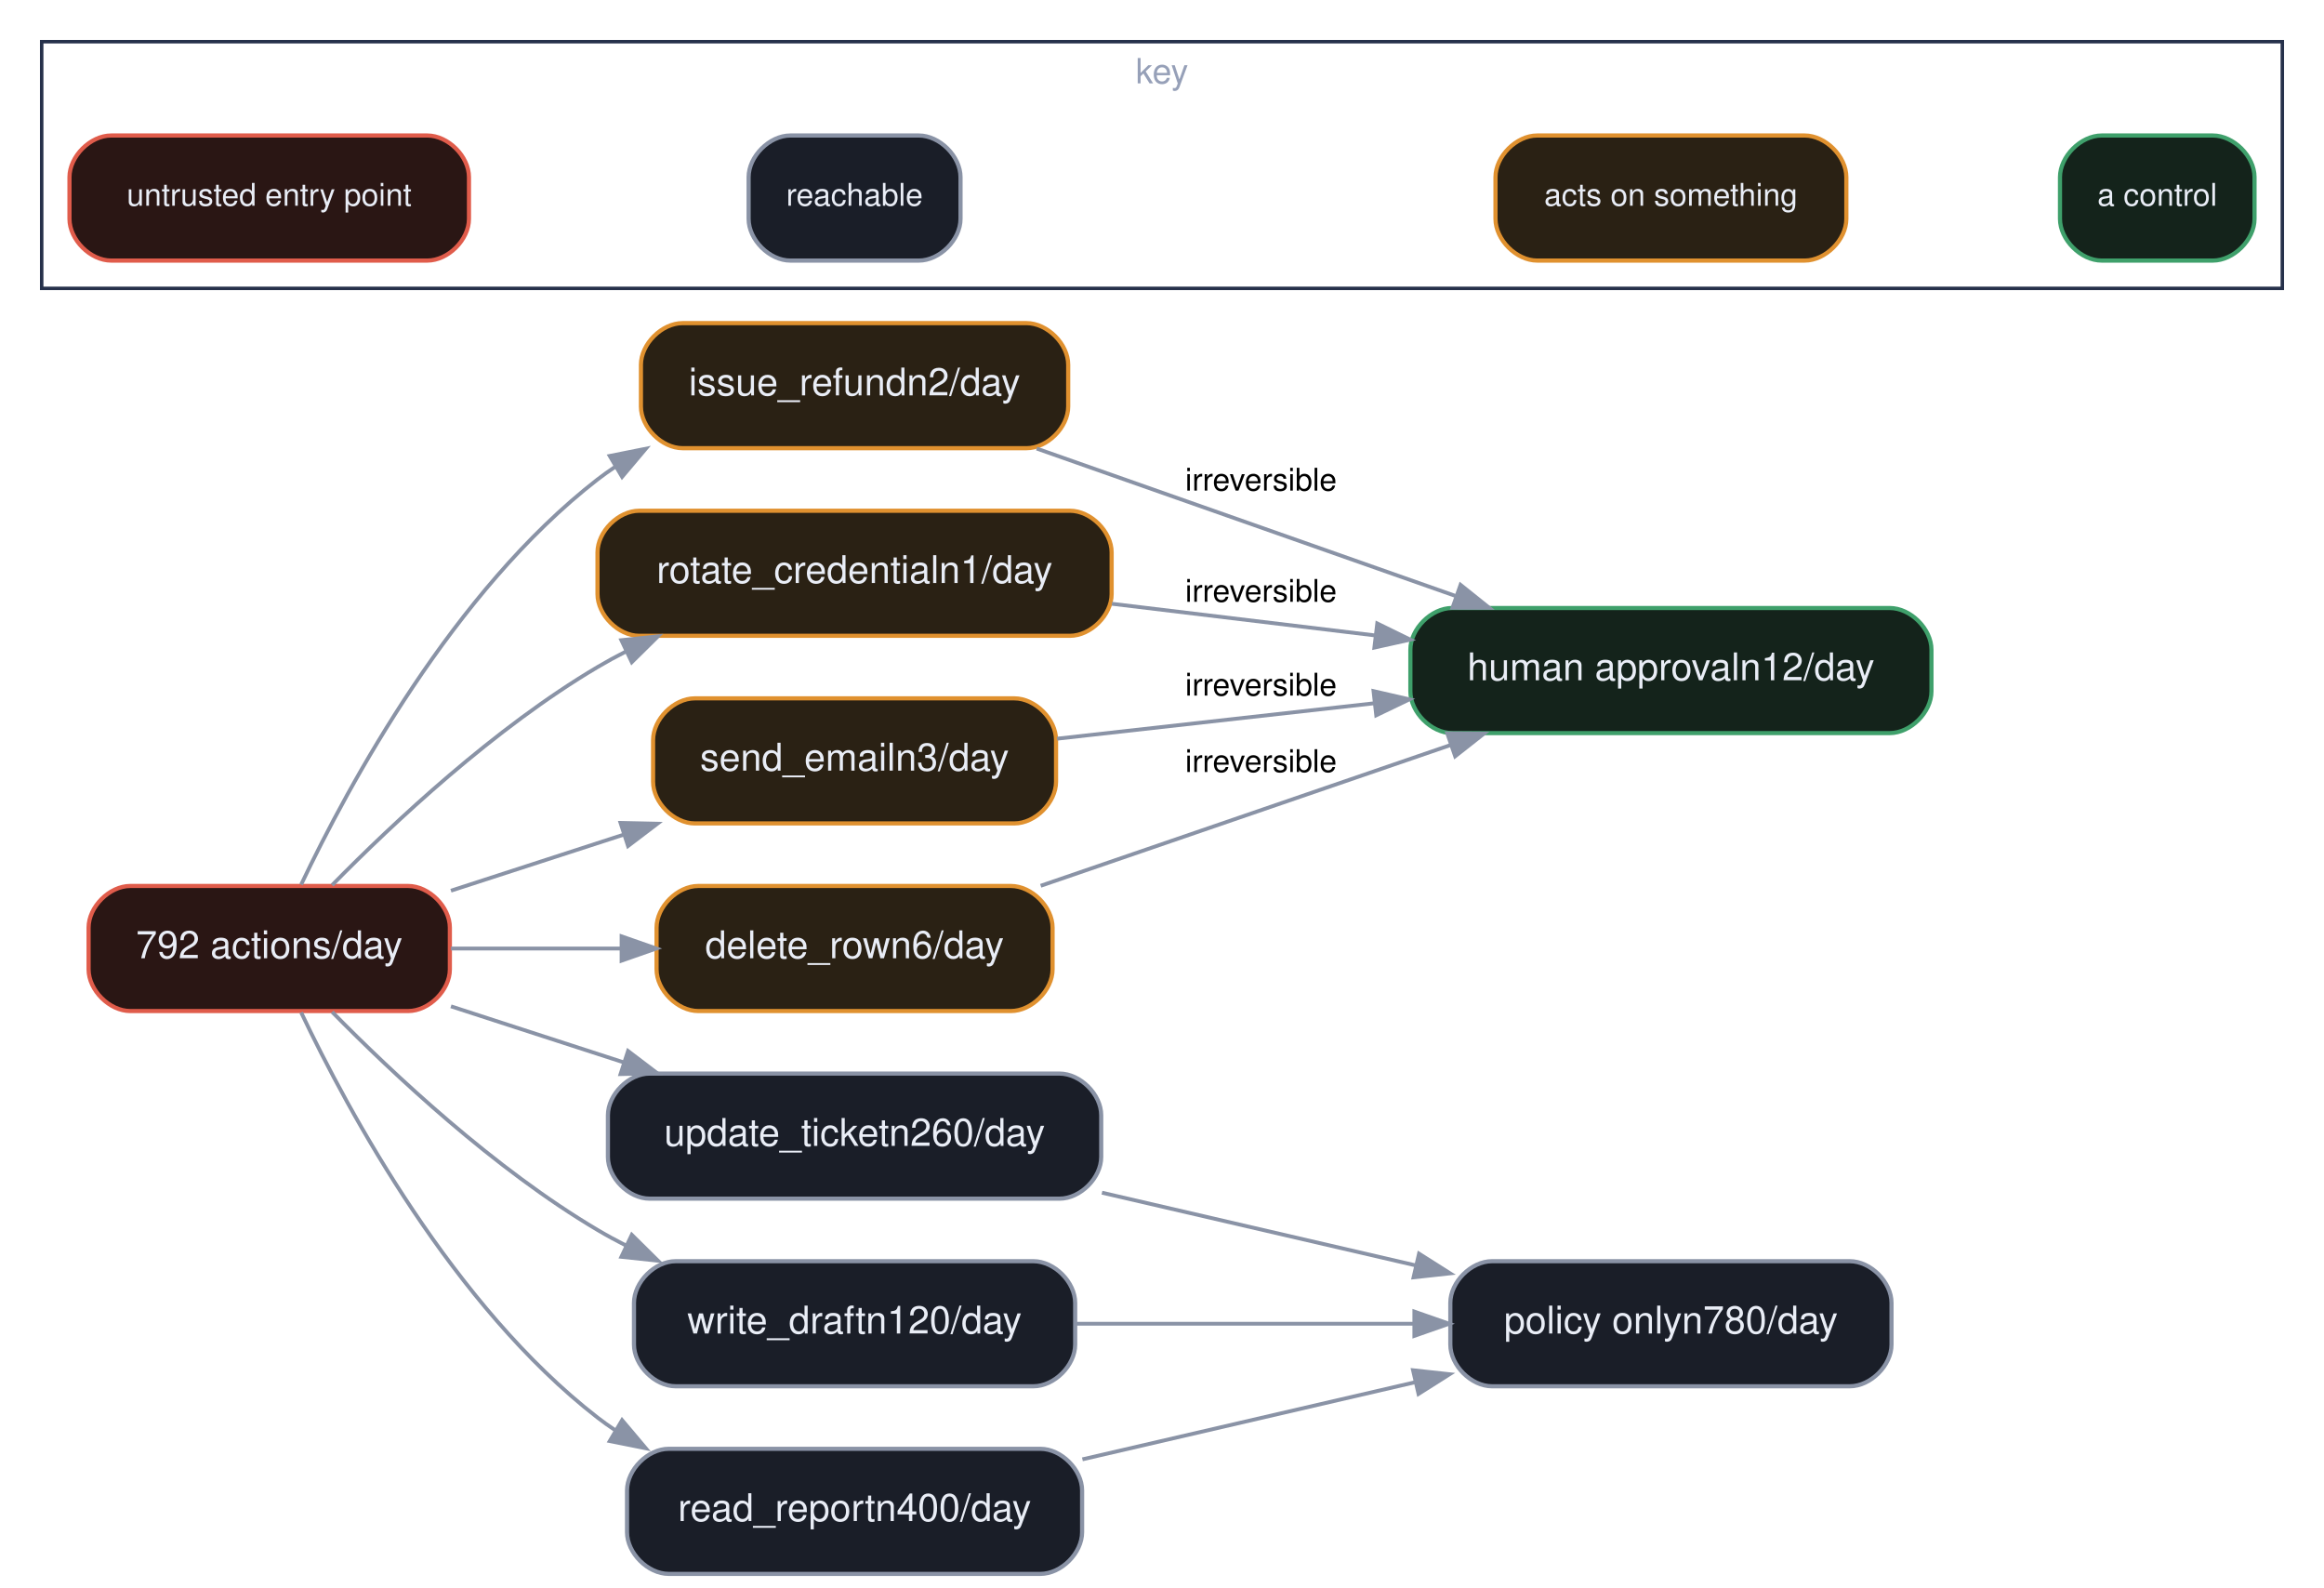
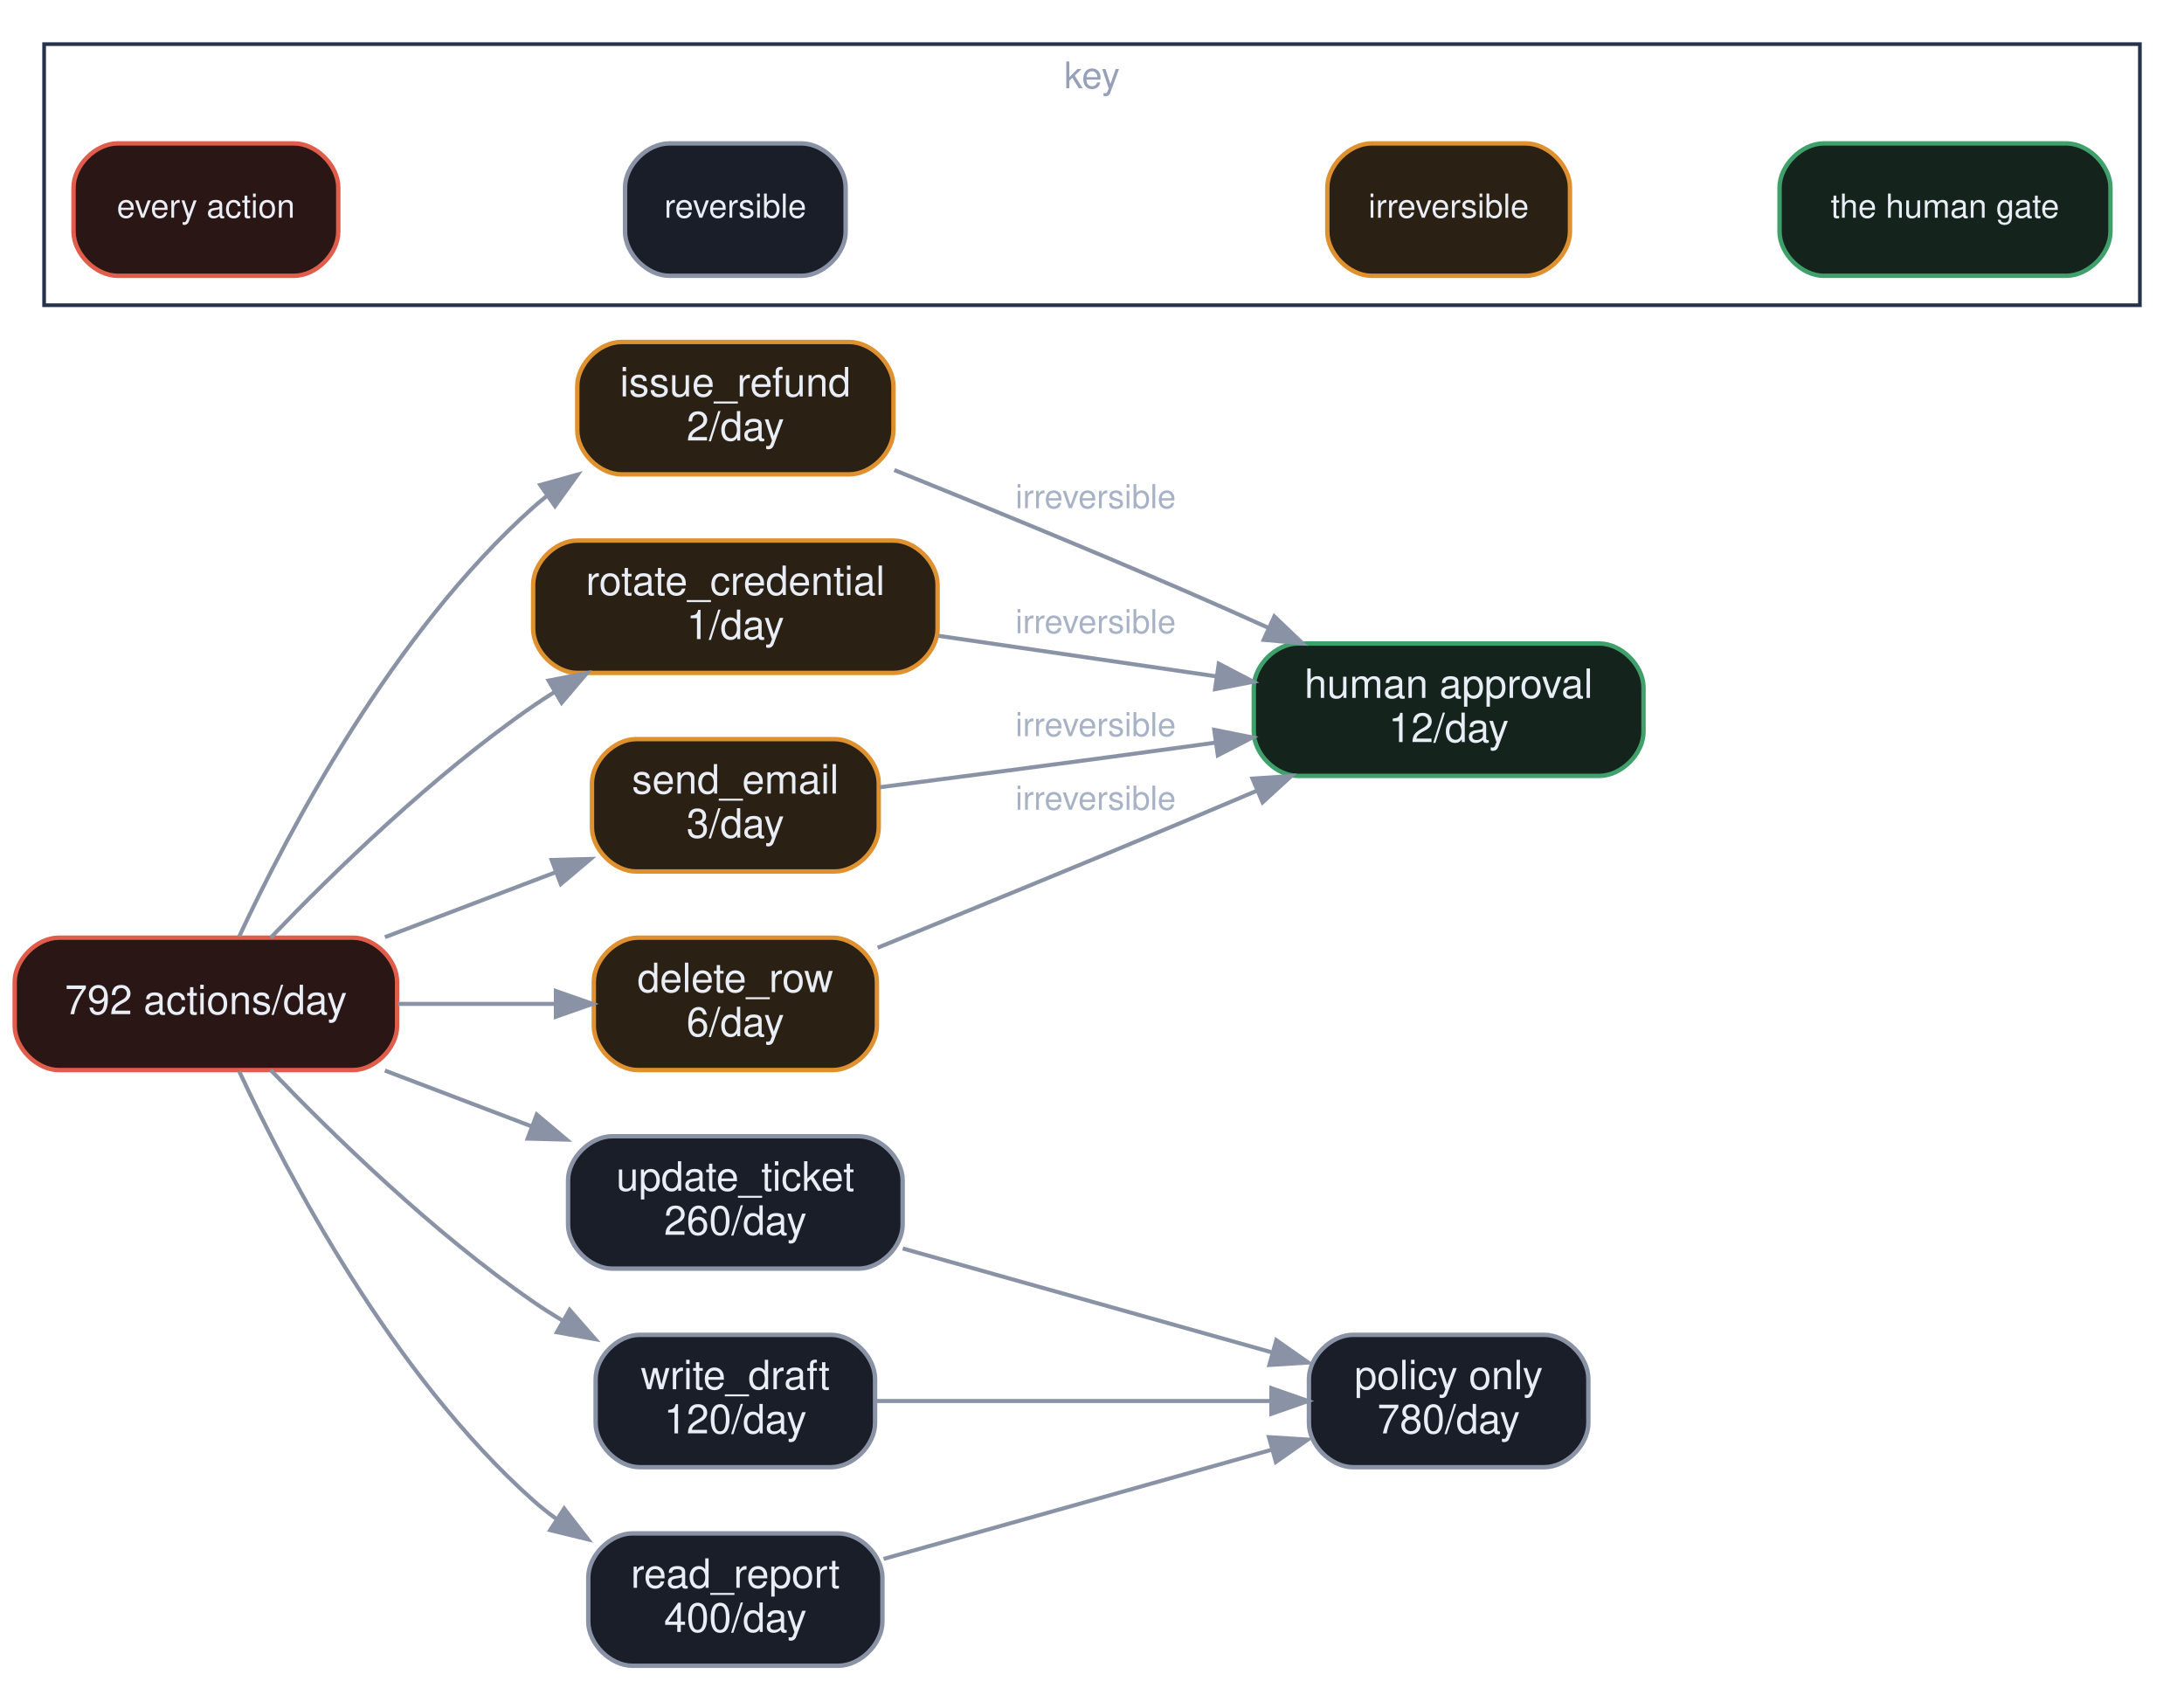
- <svg xmlns="http://www.w3.org/2000/svg" width="669pt" height="457pt" viewBox="0.00 0.00 669.00 457.00">
+ <svg xmlns="http://www.w3.org/2000/svg" width="594pt" height="457pt" viewBox="0.00 0.00 594.00 457.00">
  <g id="graph0" class="graph" transform="scale(1 1) rotate(0) translate(4 453)">
    <g id="clust1" class="cluster">
-       <polygon fill="transparent" stroke="#26314b" points="8,-370 8,-441 653,-441 653,-370 8,-370" />
-       <text text-anchor="middle" x="330.5" y="-429" font-family="Helvetica,sans-Serif" font-size="10.00" fill="#96a0b8">key</text>
+       <polygon fill="transparent" stroke="#26314b" points="8,-370 8,-441 578,-441 578,-370 8,-370" />
+       <text text-anchor="middle" x="293" y="-429" font-family="Helvetica,sans-Serif" font-size="10.00" fill="#96a0b8">key</text>
    </g>
    <g id="node1" class="node">
-       <path fill="#2a1614" stroke="#e05c4b" stroke-width="1.2" d="M113.5,-198C113.5,-198 33.5,-198 33.5,-198 27.5,-198 21.5,-192 21.5,-186 21.5,-186 21.5,-174 21.5,-174 21.5,-168 27.5,-162 33.5,-162 33.5,-162 113.5,-162 113.5,-162 119.5,-162 125.5,-168 125.5,-174 125.5,-174 125.5,-186 125.5,-186 125.5,-192 119.5,-198 113.5,-198" />
-       <text text-anchor="middle" x="73.5" y="-177.2" font-family="Helvetica,sans-Serif" font-size="11.00" fill="#e9edf6">792 actions/day</text>
+       <path fill="#2a1614" stroke="#e05c4b" stroke-width="1.2" d="M92,-198C92,-198 12,-198 12,-198 6,-198 0,-192 0,-186 0,-186 0,-174 0,-174 0,-168 6,-162 12,-162 12,-162 92,-162 92,-162 98,-162 104,-168 104,-174 104,-174 104,-186 104,-186 104,-192 98,-198 92,-198" />
+       <text text-anchor="middle" x="52" y="-177.2" font-family="Helvetica,sans-Serif" font-size="11.00" fill="#e9edf6">792 actions/day</text>
    </g>
    <g id="node2" class="node">
-       <path fill="#2a2114" stroke="#e0912f" stroke-width="1.2" d="M287,-198C287,-198 197,-198 197,-198 191,-198 185,-192 185,-186 185,-186 185,-174 185,-174 185,-168 191,-162 197,-162 197,-162 287,-162 287,-162 293,-162 299,-168 299,-174 299,-174 299,-186 299,-186 299,-192 293,-198 287,-198" />
-       <text text-anchor="middle" x="242" y="-177.2" font-family="Helvetica,sans-Serif" font-size="11.00" fill="#e9edf6">delete_rown6/day</text>
+       <path fill="#2a2114" stroke="#e0912f" stroke-width="1.2" d="M222.5,-198C222.5,-198 169.5,-198 169.5,-198 163.5,-198 157.5,-192 157.5,-186 157.5,-186 157.5,-174 157.5,-174 157.5,-168 163.5,-162 169.5,-162 169.5,-162 222.5,-162 222.5,-162 228.5,-162 234.5,-168 234.5,-174 234.5,-174 234.5,-186 234.5,-186 234.5,-192 228.5,-198 222.5,-198" />
+       <text text-anchor="middle" x="196" y="-183.2" font-family="Helvetica,sans-Serif" font-size="11.00" fill="#e9edf6">delete_row</text>
+       <text text-anchor="middle" x="196" y="-171.2" font-family="Helvetica,sans-Serif" font-size="11.00" fill="#e9edf6">6/day</text>
    </g>
    <g id="edge1" class="edge">
-       <path fill="none" stroke="#8a93a6" stroke-width="1.1" d="M125.81,-180C141.32,-180 158.57,-180 174.91,-180" />
-       <polygon fill="#8a93a6" stroke="#8a93a6" stroke-width="1.1" points="174.93,-183.5 184.93,-180 174.93,-176.5 174.93,-183.5" />
+       <path fill="none" stroke="#8a93a6" stroke-width="1.1" d="M104.27,-180C118.19,-180 133.22,-180 146.96,-180" />
+       <polygon fill="#8a93a6" stroke="#8a93a6" stroke-width="1.1" points="147.18,-183.5 157.18,-180 147.18,-176.5 147.18,-183.5" />
    </g>
    <g id="node4" class="node">
-       <path fill="#2a2114" stroke="#e0912f" stroke-width="1.2" d="M291.5,-360C291.5,-360 192.5,-360 192.5,-360 186.5,-360 180.5,-354 180.5,-348 180.5,-348 180.5,-336 180.5,-336 180.5,-330 186.5,-324 192.5,-324 192.5,-324 291.5,-324 291.5,-324 297.5,-324 303.5,-330 303.5,-336 303.5,-336 303.5,-348 303.5,-348 303.5,-354 297.5,-360 291.5,-360" />
-       <text text-anchor="middle" x="242" y="-339.2" font-family="Helvetica,sans-Serif" font-size="11.00" fill="#e9edf6">issue_refundn2/day</text>
+       <path fill="#2a2114" stroke="#e0912f" stroke-width="1.2" d="M227,-360C227,-360 165,-360 165,-360 159,-360 153,-354 153,-348 153,-348 153,-336 153,-336 153,-330 159,-324 165,-324 165,-324 227,-324 227,-324 233,-324 239,-330 239,-336 239,-336 239,-348 239,-348 239,-354 233,-360 227,-360" />
+       <text text-anchor="middle" x="196" y="-345.2" font-family="Helvetica,sans-Serif" font-size="11.00" fill="#e9edf6">issue_refund</text>
+       <text text-anchor="middle" x="196" y="-333.2" font-family="Helvetica,sans-Serif" font-size="11.00" fill="#e9edf6">2/day</text>
    </g>
    <g id="edge2" class="edge">
-       <path fill="none" stroke="#8a93a6" stroke-width="1.1" d="M82.69,-198.4C96.38,-227.18 126.55,-282.85 168,-315 169.6,-316.24 171.27,-317.43 172.98,-318.57" />
-       <polygon fill="#8a93a6" stroke="#8a93a6" stroke-width="1.1" points="171.52,-321.77 181.91,-323.85 175.08,-315.75 171.52,-321.77" />
+       <path fill="none" stroke="#8a93a6" stroke-width="1.1" d="M61.07,-198.36C74.24,-226.58 102.79,-280.92 141,-315 142.15,-316.02 143.34,-317.02 144.58,-317.99" />
+       <polygon fill="#8a93a6" stroke="#8a93a6" stroke-width="1.1" points="142.94,-321.11 153.14,-323.95 146.94,-315.37 142.94,-321.11" />
    </g>
    <g id="node6" class="node">
-       <path fill="#1a1e28" stroke="#8a93a6" stroke-width="1.2" d="M295.5,-36C295.5,-36 188.5,-36 188.5,-36 182.5,-36 176.5,-30 176.5,-24 176.5,-24 176.5,-12 176.5,-12 176.5,-6 182.5,0 188.5,0 188.5,0 295.5,0 295.5,0 301.5,0 307.5,-6 307.5,-12 307.5,-12 307.5,-24 307.5,-24 307.5,-30 301.5,-36 295.5,-36" />
-       <text text-anchor="middle" x="242" y="-15.2" font-family="Helvetica,sans-Serif" font-size="11.00" fill="#e9edf6">read_reportn400/day</text>
+       <path fill="#1a1e28" stroke="#8a93a6" stroke-width="1.2" d="M224,-36C224,-36 168,-36 168,-36 162,-36 156,-30 156,-24 156,-24 156,-12 156,-12 156,-6 162,0 168,0 168,0 224,0 224,0 230,0 236,-6 236,-12 236,-12 236,-24 236,-24 236,-30 230,-36 224,-36" />
+       <text text-anchor="middle" x="196" y="-21.2" font-family="Helvetica,sans-Serif" font-size="11.00" fill="#e9edf6">read_report</text>
+       <text text-anchor="middle" x="196" y="-9.2" font-family="Helvetica,sans-Serif" font-size="11.00" fill="#e9edf6">400/day</text>
    </g>
    <g id="edge3" class="edge">
-       <path fill="none" stroke="#8a93a6" stroke-width="1.1" d="M82.69,-161.6C96.38,-132.82 126.55,-77.15 168,-45 169.6,-43.76 171.27,-42.57 172.98,-41.43" />
-       <polygon fill="#8a93a6" stroke="#8a93a6" stroke-width="1.1" points="175.08,-44.25 181.91,-36.15 171.52,-38.23 175.08,-44.25" />
+       <path fill="none" stroke="#8a93a6" stroke-width="1.1" d="M61.07,-161.64C74.24,-133.42 102.79,-79.08 141,-45 142.95,-43.26 145.03,-41.6 147.2,-40.03" />
+       <polygon fill="#8a93a6" stroke="#8a93a6" stroke-width="1.1" points="149.44,-42.75 155.92,-34.37 145.63,-36.88 149.44,-42.75" />
    </g>
    <g id="node7" class="node">
-       <path fill="#2a2114" stroke="#e0912f" stroke-width="1.2" d="M304,-306C304,-306 180,-306 180,-306 174,-306 168,-300 168,-294 168,-294 168,-282 168,-282 168,-276 174,-270 180,-270 180,-270 304,-270 304,-270 310,-270 316,-276 316,-282 316,-282 316,-294 316,-294 316,-300 310,-306 304,-306" />
-       <text text-anchor="middle" x="242" y="-285.2" font-family="Helvetica,sans-Serif" font-size="11.00" fill="#e9edf6">rotate_credentialn1/day</text>
+       <path fill="#2a2114" stroke="#e0912f" stroke-width="1.2" d="M239,-306C239,-306 153,-306 153,-306 147,-306 141,-300 141,-294 141,-294 141,-282 141,-282 141,-276 147,-270 153,-270 153,-270 239,-270 239,-270 245,-270 251,-276 251,-282 251,-282 251,-294 251,-294 251,-300 245,-306 239,-306" />
+       <text text-anchor="middle" x="196" y="-291.2" font-family="Helvetica,sans-Serif" font-size="11.00" fill="#e9edf6">rotate_credential</text>
+       <text text-anchor="middle" x="196" y="-279.2" font-family="Helvetica,sans-Serif" font-size="11.00" fill="#e9edf6">1/day</text>
    </g>
    <g id="edge4" class="edge">
-       <path fill="none" stroke="#8a93a6" stroke-width="1.1" d="M91.61,-198.25C109.29,-216.24 138.42,-243.51 168,-261 170.65,-262.57 173.4,-264.07 176.22,-265.5" />
-       <polygon fill="#8a93a6" stroke="#8a93a6" stroke-width="1.1" points="174.87,-268.74 185.41,-269.86 177.87,-262.41 174.87,-268.74" />
+       <path fill="none" stroke="#8a93a6" stroke-width="1.1" d="M69.62,-198C86.46,-215.55 113.82,-242.25 141,-261 142.86,-262.28 144.78,-263.54 146.76,-264.77" />
+       <polygon fill="#8a93a6" stroke="#8a93a6" stroke-width="1.1" points="145.21,-267.92 155.61,-269.94 148.75,-261.87 145.21,-267.92" />
    </g>
    <g id="node8" class="node">
-       <path fill="#2a2114" stroke="#e0912f" stroke-width="1.2" d="M288,-252C288,-252 196,-252 196,-252 190,-252 184,-246 184,-240 184,-240 184,-228 184,-228 184,-222 190,-216 196,-216 196,-216 288,-216 288,-216 294,-216 300,-222 300,-228 300,-228 300,-240 300,-240 300,-246 294,-252 288,-252" />
-       <text text-anchor="middle" x="242" y="-231.2" font-family="Helvetica,sans-Serif" font-size="11.00" fill="#e9edf6">send_emailn3/day</text>
+       <path fill="#2a2114" stroke="#e0912f" stroke-width="1.2" d="M223,-252C223,-252 169,-252 169,-252 163,-252 157,-246 157,-240 157,-240 157,-228 157,-228 157,-222 163,-216 169,-216 169,-216 223,-216 223,-216 229,-216 235,-222 235,-228 235,-228 235,-240 235,-240 235,-246 229,-252 223,-252" />
+       <text text-anchor="middle" x="196" y="-237.2" font-family="Helvetica,sans-Serif" font-size="11.00" fill="#e9edf6">send_email</text>
+       <text text-anchor="middle" x="196" y="-225.2" font-family="Helvetica,sans-Serif" font-size="11.00" fill="#e9edf6">3/day</text>
    </g>
    <g id="edge5" class="edge">
-       <path fill="none" stroke="#8a93a6" stroke-width="1.1" d="M125.81,-196.64C141.55,-201.75 159.08,-207.43 175.62,-212.8" />
-       <polygon fill="#8a93a6" stroke="#8a93a6" stroke-width="1.1" points="174.63,-216.15 185.22,-215.91 176.79,-209.5 174.63,-216.15" />
+       <path fill="none" stroke="#8a93a6" stroke-width="1.1" d="M100.68,-198.13C115.62,-203.81 132.1,-210.08 147.06,-215.77" />
+       <polygon fill="#8a93a6" stroke="#8a93a6" stroke-width="1.1" points="146.04,-219.13 156.63,-219.41 148.53,-212.58 146.04,-219.13" />
    </g>
    <g id="node9" class="node">
-       <path fill="#1a1e28" stroke="#8a93a6" stroke-width="1.2" d="M301,-144C301,-144 183,-144 183,-144 177,-144 171,-138 171,-132 171,-132 171,-120 171,-120 171,-114 177,-108 183,-108 183,-108 301,-108 301,-108 307,-108 313,-114 313,-120 313,-120 313,-132 313,-132 313,-138 307,-144 301,-144" />
-       <text text-anchor="middle" x="242" y="-123.2" font-family="Helvetica,sans-Serif" font-size="11.00" fill="#e9edf6">update_ticketn260/day</text>
+       <path fill="#1a1e28" stroke="#8a93a6" stroke-width="1.2" d="M229.5,-144C229.5,-144 162.5,-144 162.5,-144 156.5,-144 150.5,-138 150.5,-132 150.5,-132 150.5,-120 150.5,-120 150.5,-114 156.5,-108 162.5,-108 162.5,-108 229.5,-108 229.5,-108 235.5,-108 241.5,-114 241.5,-120 241.5,-120 241.5,-132 241.5,-132 241.5,-138 235.5,-144 229.5,-144" />
+       <text text-anchor="middle" x="196" y="-129.2" font-family="Helvetica,sans-Serif" font-size="11.00" fill="#e9edf6">update_ticket</text>
+       <text text-anchor="middle" x="196" y="-117.2" font-family="Helvetica,sans-Serif" font-size="11.00" fill="#e9edf6">260/day</text>
    </g>
    <g id="edge6" class="edge">
-       <path fill="none" stroke="#8a93a6" stroke-width="1.1" d="M125.81,-163.36C141.55,-158.25 159.08,-152.57 175.62,-147.2" />
-       <polygon fill="#8a93a6" stroke="#8a93a6" stroke-width="1.1" points="176.79,-150.5 185.22,-144.09 174.63,-143.85 176.79,-150.5" />
+       <path fill="none" stroke="#8a93a6" stroke-width="1.1" d="M100.68,-161.87C113.52,-156.99 127.5,-151.67 140.67,-146.66" />
+       <polygon fill="#8a93a6" stroke="#8a93a6" stroke-width="1.1" points="141.98,-149.91 150.09,-143.08 139.5,-143.36 141.98,-149.91" />
    </g>
    <g id="node10" class="node">
-       <path fill="#1a1e28" stroke="#8a93a6" stroke-width="1.2" d="M293.5,-90C293.5,-90 190.5,-90 190.5,-90 184.5,-90 178.5,-84 178.5,-78 178.5,-78 178.5,-66 178.5,-66 178.5,-60 184.5,-54 190.5,-54 190.5,-54 293.5,-54 293.5,-54 299.5,-54 305.5,-60 305.5,-66 305.5,-66 305.5,-78 305.5,-78 305.5,-84 299.5,-90 293.5,-90" />
-       <text text-anchor="middle" x="242" y="-69.2" font-family="Helvetica,sans-Serif" font-size="11.00" fill="#e9edf6">write_draftn120/day</text>
+       <path fill="#1a1e28" stroke="#8a93a6" stroke-width="1.2" d="M222,-90C222,-90 170,-90 170,-90 164,-90 158,-84 158,-78 158,-78 158,-66 158,-66 158,-60 164,-54 170,-54 170,-54 222,-54 222,-54 228,-54 234,-60 234,-66 234,-66 234,-78 234,-78 234,-84 228,-90 222,-90" />
+       <text text-anchor="middle" x="196" y="-75.2" font-family="Helvetica,sans-Serif" font-size="11.00" fill="#e9edf6">write_draft</text>
+       <text text-anchor="middle" x="196" y="-63.2" font-family="Helvetica,sans-Serif" font-size="11.00" fill="#e9edf6">120/day</text>
    </g>
    <g id="edge7" class="edge">
-       <path fill="none" stroke="#8a93a6" stroke-width="1.1" d="M91.61,-161.75C109.29,-143.76 138.42,-116.49 168,-99 170.65,-97.43 173.4,-95.93 176.22,-94.5" />
-       <polygon fill="#8a93a6" stroke="#8a93a6" stroke-width="1.1" points="177.87,-97.59 185.41,-90.14 174.87,-91.26 177.87,-97.59" />
+       <path fill="none" stroke="#8a93a6" stroke-width="1.1" d="M69.62,-162C86.46,-144.45 113.82,-117.75 141,-99 143.55,-97.24 146.23,-95.53 148.98,-93.88" />
+       <polygon fill="#8a93a6" stroke="#8a93a6" stroke-width="1.1" points="150.93,-96.79 157.9,-88.81 147.47,-90.7 150.93,-96.79" />
    </g>
    <g id="node3" class="node">
-       <path fill="#14231b" stroke="#3fa06b" stroke-width="1.2" d="M540,-278C540,-278 414,-278 414,-278 408,-278 402,-272 402,-266 402,-266 402,-254 402,-254 402,-248 408,-242 414,-242 414,-242 540,-242 540,-242 546,-242 552,-248 552,-254 552,-254 552,-266 552,-266 552,-272 546,-278 540,-278" />
-       <text text-anchor="middle" x="477" y="-257.2" font-family="Helvetica,sans-Serif" font-size="11.00" fill="#e9edf6">human approvaln12/day</text>
+       <path fill="#14231b" stroke="#3fa06b" stroke-width="1.2" d="M431,-278C431,-278 349,-278 349,-278 343,-278 337,-272 337,-266 337,-266 337,-254 337,-254 337,-248 343,-242 349,-242 349,-242 431,-242 431,-242 437,-242 443,-248 443,-254 443,-254 443,-266 443,-266 443,-272 437,-278 431,-278" />
+       <text text-anchor="middle" x="390" y="-263.2" font-family="Helvetica,sans-Serif" font-size="11.00" fill="#e9edf6">human approval</text>
+       <text text-anchor="middle" x="390" y="-251.2" font-family="Helvetica,sans-Serif" font-size="11.00" fill="#e9edf6">12/day</text>
    </g>
    <g id="edge8" class="edge">
-       <path fill="none" stroke="#8a93a6" stroke-width="1.1" d="M295.58,-198.05C330.57,-210.07 376.71,-225.91 413.56,-238.56" />
-       <polygon fill="#8a93a6" stroke="#8a93a6" stroke-width="1.1" points="412.61,-241.94 423.21,-241.87 414.89,-235.32 412.61,-241.94" />
-       <text text-anchor="middle" x="359" y="-230.8" font-family="Helvetica,sans-Serif" font-size="9.00">irreversible</text>
+       <path fill="none" stroke="#8a93a6" stroke-width="1.1" d="M234.71,-195.27C258.85,-205.1 290.82,-218.19 319,-230 325.14,-232.58 331.58,-235.3 337.96,-238.01" />
+       <polygon fill="#8a93a6" stroke="#8a93a6" stroke-width="1.1" points="336.65,-241.26 347.22,-241.97 339.4,-234.82 336.65,-241.26" />
+       <text text-anchor="middle" x="294" y="-232.8" font-family="Helvetica,sans-Serif" font-size="9.00" fill="#a8b2c6">irreversible</text>
    </g>
    <g id="edge9" class="edge">
-       <path fill="none" stroke="#8a93a6" stroke-width="1.1" d="M294.42,-323.9C329.97,-311.39 377.43,-294.69 414.92,-281.5" />
-       <polygon fill="#8a93a6" stroke="#8a93a6" stroke-width="1.1" points="416.44,-284.67 424.71,-278.05 414.12,-278.07 416.44,-284.67" />
-       <text text-anchor="middle" x="359" y="-311.8" font-family="Helvetica,sans-Serif" font-size="9.00">irreversible</text>
+       <path fill="none" stroke="#8a93a6" stroke-width="1.1" d="M239.24,-325.17C262.81,-315.66 292.64,-303.42 319,-292 326.16,-288.9 333.69,-285.55 341.05,-282.23" />
+       <polygon fill="#8a93a6" stroke="#8a93a6" stroke-width="1.1" points="342.59,-285.37 350.25,-278.05 339.69,-279 342.59,-285.37" />
+       <text text-anchor="middle" x="294" y="-314.8" font-family="Helvetica,sans-Serif" font-size="9.00" fill="#a8b2c6">irreversible</text>
    </g>
    <g id="node5" class="node">
-       <path fill="#1a1e28" stroke="#8a93a6" stroke-width="1.2" d="M528.5,-90C528.5,-90 425.5,-90 425.5,-90 419.5,-90 413.5,-84 413.5,-78 413.5,-78 413.5,-66 413.5,-66 413.5,-60 419.5,-54 425.5,-54 425.5,-54 528.5,-54 528.5,-54 534.5,-54 540.5,-60 540.5,-66 540.5,-66 540.5,-78 540.5,-78 540.5,-84 534.5,-90 528.5,-90" />
-       <text text-anchor="middle" x="477" y="-69.2" font-family="Helvetica,sans-Serif" font-size="11.00" fill="#e9edf6">policy onlyn780/day</text>
+       <path fill="#1a1e28" stroke="#8a93a6" stroke-width="1.2" d="M416,-90C416,-90 364,-90 364,-90 358,-90 352,-84 352,-78 352,-78 352,-66 352,-66 352,-60 358,-54 364,-54 364,-54 416,-54 416,-54 422,-54 428,-60 428,-66 428,-66 428,-78 428,-78 428,-84 422,-90 416,-90" />
+       <text text-anchor="middle" x="390" y="-75.2" font-family="Helvetica,sans-Serif" font-size="11.00" fill="#e9edf6">policy only</text>
+       <text text-anchor="middle" x="390" y="-63.2" font-family="Helvetica,sans-Serif" font-size="11.00" fill="#e9edf6">780/day</text>
    </g>
    <g id="edge10" class="edge">
-       <path fill="none" stroke="#8a93a6" stroke-width="1.1" d="M307.59,-32.97C337.37,-39.87 372.83,-48.09 403.51,-55.2" />
-       <polygon fill="#8a93a6" stroke="#8a93a6" stroke-width="1.1" points="402.76,-58.62 413.29,-57.47 404.34,-51.8 402.76,-58.62" />
+       <path fill="none" stroke="#8a93a6" stroke-width="1.1" d="M236.32,-29.06C266.94,-37.67 309.55,-49.66 341.98,-58.78" />
+       <polygon fill="#8a93a6" stroke="#8a93a6" stroke-width="1.1" points="341.12,-62.17 351.69,-61.51 343.01,-55.43 341.12,-62.17" />
    </g>
    <g id="edge11" class="edge">
-       <path fill="none" stroke="#8a93a6" stroke-width="1.1" d="M316.08,-279.22C340.13,-276.33 367.06,-273.09 391.86,-270.11" />
-       <polygon fill="#8a93a6" stroke="#8a93a6" stroke-width="1.1" points="392.46,-273.56 401.97,-268.9 391.63,-266.61 392.46,-273.56" />
-       <text text-anchor="middle" x="359" y="-279.8" font-family="Helvetica,sans-Serif" font-size="9.00">irreversible</text>
+       <path fill="none" stroke="#8a93a6" stroke-width="1.1" d="M251.25,-280.09C274.73,-276.66 302.35,-272.64 326.67,-269.09" />
+       <polygon fill="#8a93a6" stroke="#8a93a6" stroke-width="1.1" points="327.48,-272.51 336.87,-267.6 326.47,-265.58 327.48,-272.51" />
+       <text text-anchor="middle" x="294" y="-280.8" font-family="Helvetica,sans-Serif" font-size="9.00" fill="#a8b2c6">irreversible</text>
    </g>
    <g id="edge12" class="edge">
-       <path fill="none" stroke="#8a93a6" stroke-width="1.1" d="M300.3,-240.39C327.78,-243.46 361.24,-247.19 391.57,-250.58" />
-       <polygon fill="#8a93a6" stroke="#8a93a6" stroke-width="1.1" points="391.39,-254.08 401.72,-251.71 392.17,-247.12 391.39,-254.08" />
-       <text text-anchor="middle" x="359" y="-252.8" font-family="Helvetica,sans-Serif" font-size="9.00">irreversible</text>
+       <path fill="none" stroke="#8a93a6" stroke-width="1.1" d="M235.21,-238.9C259.26,-242.01 290.96,-246.16 319,-250 321.5,-250.34 324.05,-250.69 326.63,-251.05" />
+       <polygon fill="#8a93a6" stroke="#8a93a6" stroke-width="1.1" points="326.25,-254.53 336.64,-252.45 327.22,-247.6 326.25,-254.53" />
+       <text text-anchor="middle" x="294" y="-252.8" font-family="Helvetica,sans-Serif" font-size="9.00" fill="#a8b2c6">irreversible</text>
    </g>
    <g id="edge13" class="edge">
-       <path fill="none" stroke="#8a93a6" stroke-width="1.1" d="M313.22,-109.72C341.75,-103.11 374.7,-95.48 403.46,-88.81" />
-       <polygon fill="#8a93a6" stroke="#8a93a6" stroke-width="1.1" points="404.49,-92.17 413.44,-86.5 402.91,-85.35 404.49,-92.17" />
+       <path fill="none" stroke="#8a93a6" stroke-width="1.1" d="M241.53,-113.48C271.59,-105.02 311.2,-93.88 341.8,-85.27" />
+       <polygon fill="#8a93a6" stroke="#8a93a6" stroke-width="1.1" points="343.13,-88.54 351.81,-82.46 341.24,-81.8 343.13,-88.54" />
    </g>
    <g id="edge14" class="edge">
-       <path fill="none" stroke="#8a93a6" stroke-width="1.1" d="M305.75,-72C335.66,-72 371.62,-72 402.78,-72" />
-       <polygon fill="#8a93a6" stroke="#8a93a6" stroke-width="1.1" points="403.14,-75.5 413.14,-72 403.14,-68.5 403.14,-75.5" />
+       <path fill="none" stroke="#8a93a6" stroke-width="1.1" d="M234.02,-72C264.6,-72 308.22,-72 341.39,-72" />
+       <polygon fill="#8a93a6" stroke="#8a93a6" stroke-width="1.1" points="341.77,-75.5 351.77,-72 341.77,-68.5 341.77,-75.5" />
    </g>
    <g id="node11" class="node">
-       <path fill="#2a1614" stroke="#e05c4b" stroke-width="1.2" d="M119,-414C119,-414 28,-414 28,-414 22,-414 16,-408 16,-402 16,-402 16,-390 16,-390 16,-384 22,-378 28,-378 28,-378 119,-378 119,-378 125,-378 131,-384 131,-390 131,-390 131,-402 131,-402 131,-408 125,-414 119,-414" />
-       <text text-anchor="middle" x="73.5" y="-393.8" font-family="Helvetica,sans-Serif" font-size="9.00" fill="#e9edf6">untrusted entry point</text>
+       <path fill="#2a1614" stroke="#e05c4b" stroke-width="1.2" d="M76,-414C76,-414 28,-414 28,-414 22,-414 16,-408 16,-402 16,-402 16,-390 16,-390 16,-384 22,-378 28,-378 28,-378 76,-378 76,-378 82,-378 88,-384 88,-390 88,-390 88,-402 88,-402 88,-408 82,-414 76,-414" />
+       <text text-anchor="middle" x="52" y="-393.8" font-family="Helvetica,sans-Serif" font-size="9.00" fill="#e9edf6">every action</text>
    </g>
    <g id="node12" class="node">
-       <path fill="#1a1e28" stroke="#8a93a6" stroke-width="1.2" d="M260.5,-414C260.5,-414 223.5,-414 223.5,-414 217.5,-414 211.5,-408 211.5,-402 211.5,-402 211.5,-390 211.5,-390 211.5,-384 217.5,-378 223.5,-378 223.5,-378 260.5,-378 260.5,-378 266.5,-378 272.5,-384 272.5,-390 272.5,-390 272.5,-402 272.5,-402 272.5,-408 266.5,-414 260.5,-414" />
-       <text text-anchor="middle" x="242" y="-393.8" font-family="Helvetica,sans-Serif" font-size="9.00" fill="#e9edf6">reachable</text>
+       <path fill="#1a1e28" stroke="#8a93a6" stroke-width="1.2" d="M214,-414C214,-414 178,-414 178,-414 172,-414 166,-408 166,-402 166,-402 166,-390 166,-390 166,-384 172,-378 178,-378 178,-378 214,-378 214,-378 220,-378 226,-384 226,-390 226,-390 226,-402 226,-402 226,-408 220,-414 214,-414" />
+       <text text-anchor="middle" x="196" y="-393.8" font-family="Helvetica,sans-Serif" font-size="9.00" fill="#e9edf6">reversible</text>
    </g>
    <g id="node13" class="node">
-       <path fill="#2a2114" stroke="#e0912f" stroke-width="1.2" d="M515.5,-414C515.5,-414 438.5,-414 438.5,-414 432.5,-414 426.5,-408 426.5,-402 426.5,-402 426.5,-390 426.5,-390 426.5,-384 432.5,-378 438.5,-378 438.5,-378 515.5,-378 515.5,-378 521.5,-378 527.5,-384 527.5,-390 527.5,-390 527.5,-402 527.5,-402 527.5,-408 521.5,-414 515.5,-414" />
-       <text text-anchor="middle" x="477" y="-393.8" font-family="Helvetica,sans-Serif" font-size="9.00" fill="#e9edf6">acts on something</text>
+       <path fill="#2a2114" stroke="#e0912f" stroke-width="1.2" d="M411,-414C411,-414 369,-414 369,-414 363,-414 357,-408 357,-402 357,-402 357,-390 357,-390 357,-384 363,-378 369,-378 369,-378 411,-378 411,-378 417,-378 423,-384 423,-390 423,-390 423,-402 423,-402 423,-408 417,-414 411,-414" />
+       <text text-anchor="middle" x="390" y="-393.8" font-family="Helvetica,sans-Serif" font-size="9.00" fill="#e9edf6">irreversible</text>
    </g>
    <g id="node14" class="node">
-       <path fill="#14231b" stroke="#3fa06b" stroke-width="1.2" d="M633,-414C633,-414 601,-414 601,-414 595,-414 589,-408 589,-402 589,-402 589,-390 589,-390 589,-384 595,-378 601,-378 601,-378 633,-378 633,-378 639,-378 645,-384 645,-390 645,-390 645,-402 645,-402 645,-408 639,-414 633,-414" />
-       <text text-anchor="middle" x="617" y="-393.8" font-family="Helvetica,sans-Serif" font-size="9.00" fill="#e9edf6">a control</text>
+       <path fill="#14231b" stroke="#3fa06b" stroke-width="1.2" d="M558,-414C558,-414 492,-414 492,-414 486,-414 480,-408 480,-402 480,-402 480,-390 480,-390 480,-384 486,-378 492,-378 492,-378 558,-378 558,-378 564,-378 570,-384 570,-390 570,-390 570,-402 570,-402 570,-408 564,-414 558,-414" />
+       <text text-anchor="middle" x="525" y="-393.8" font-family="Helvetica,sans-Serif" font-size="9.00" fill="#e9edf6">the human gate</text>
    </g>
  </g>
</svg>
